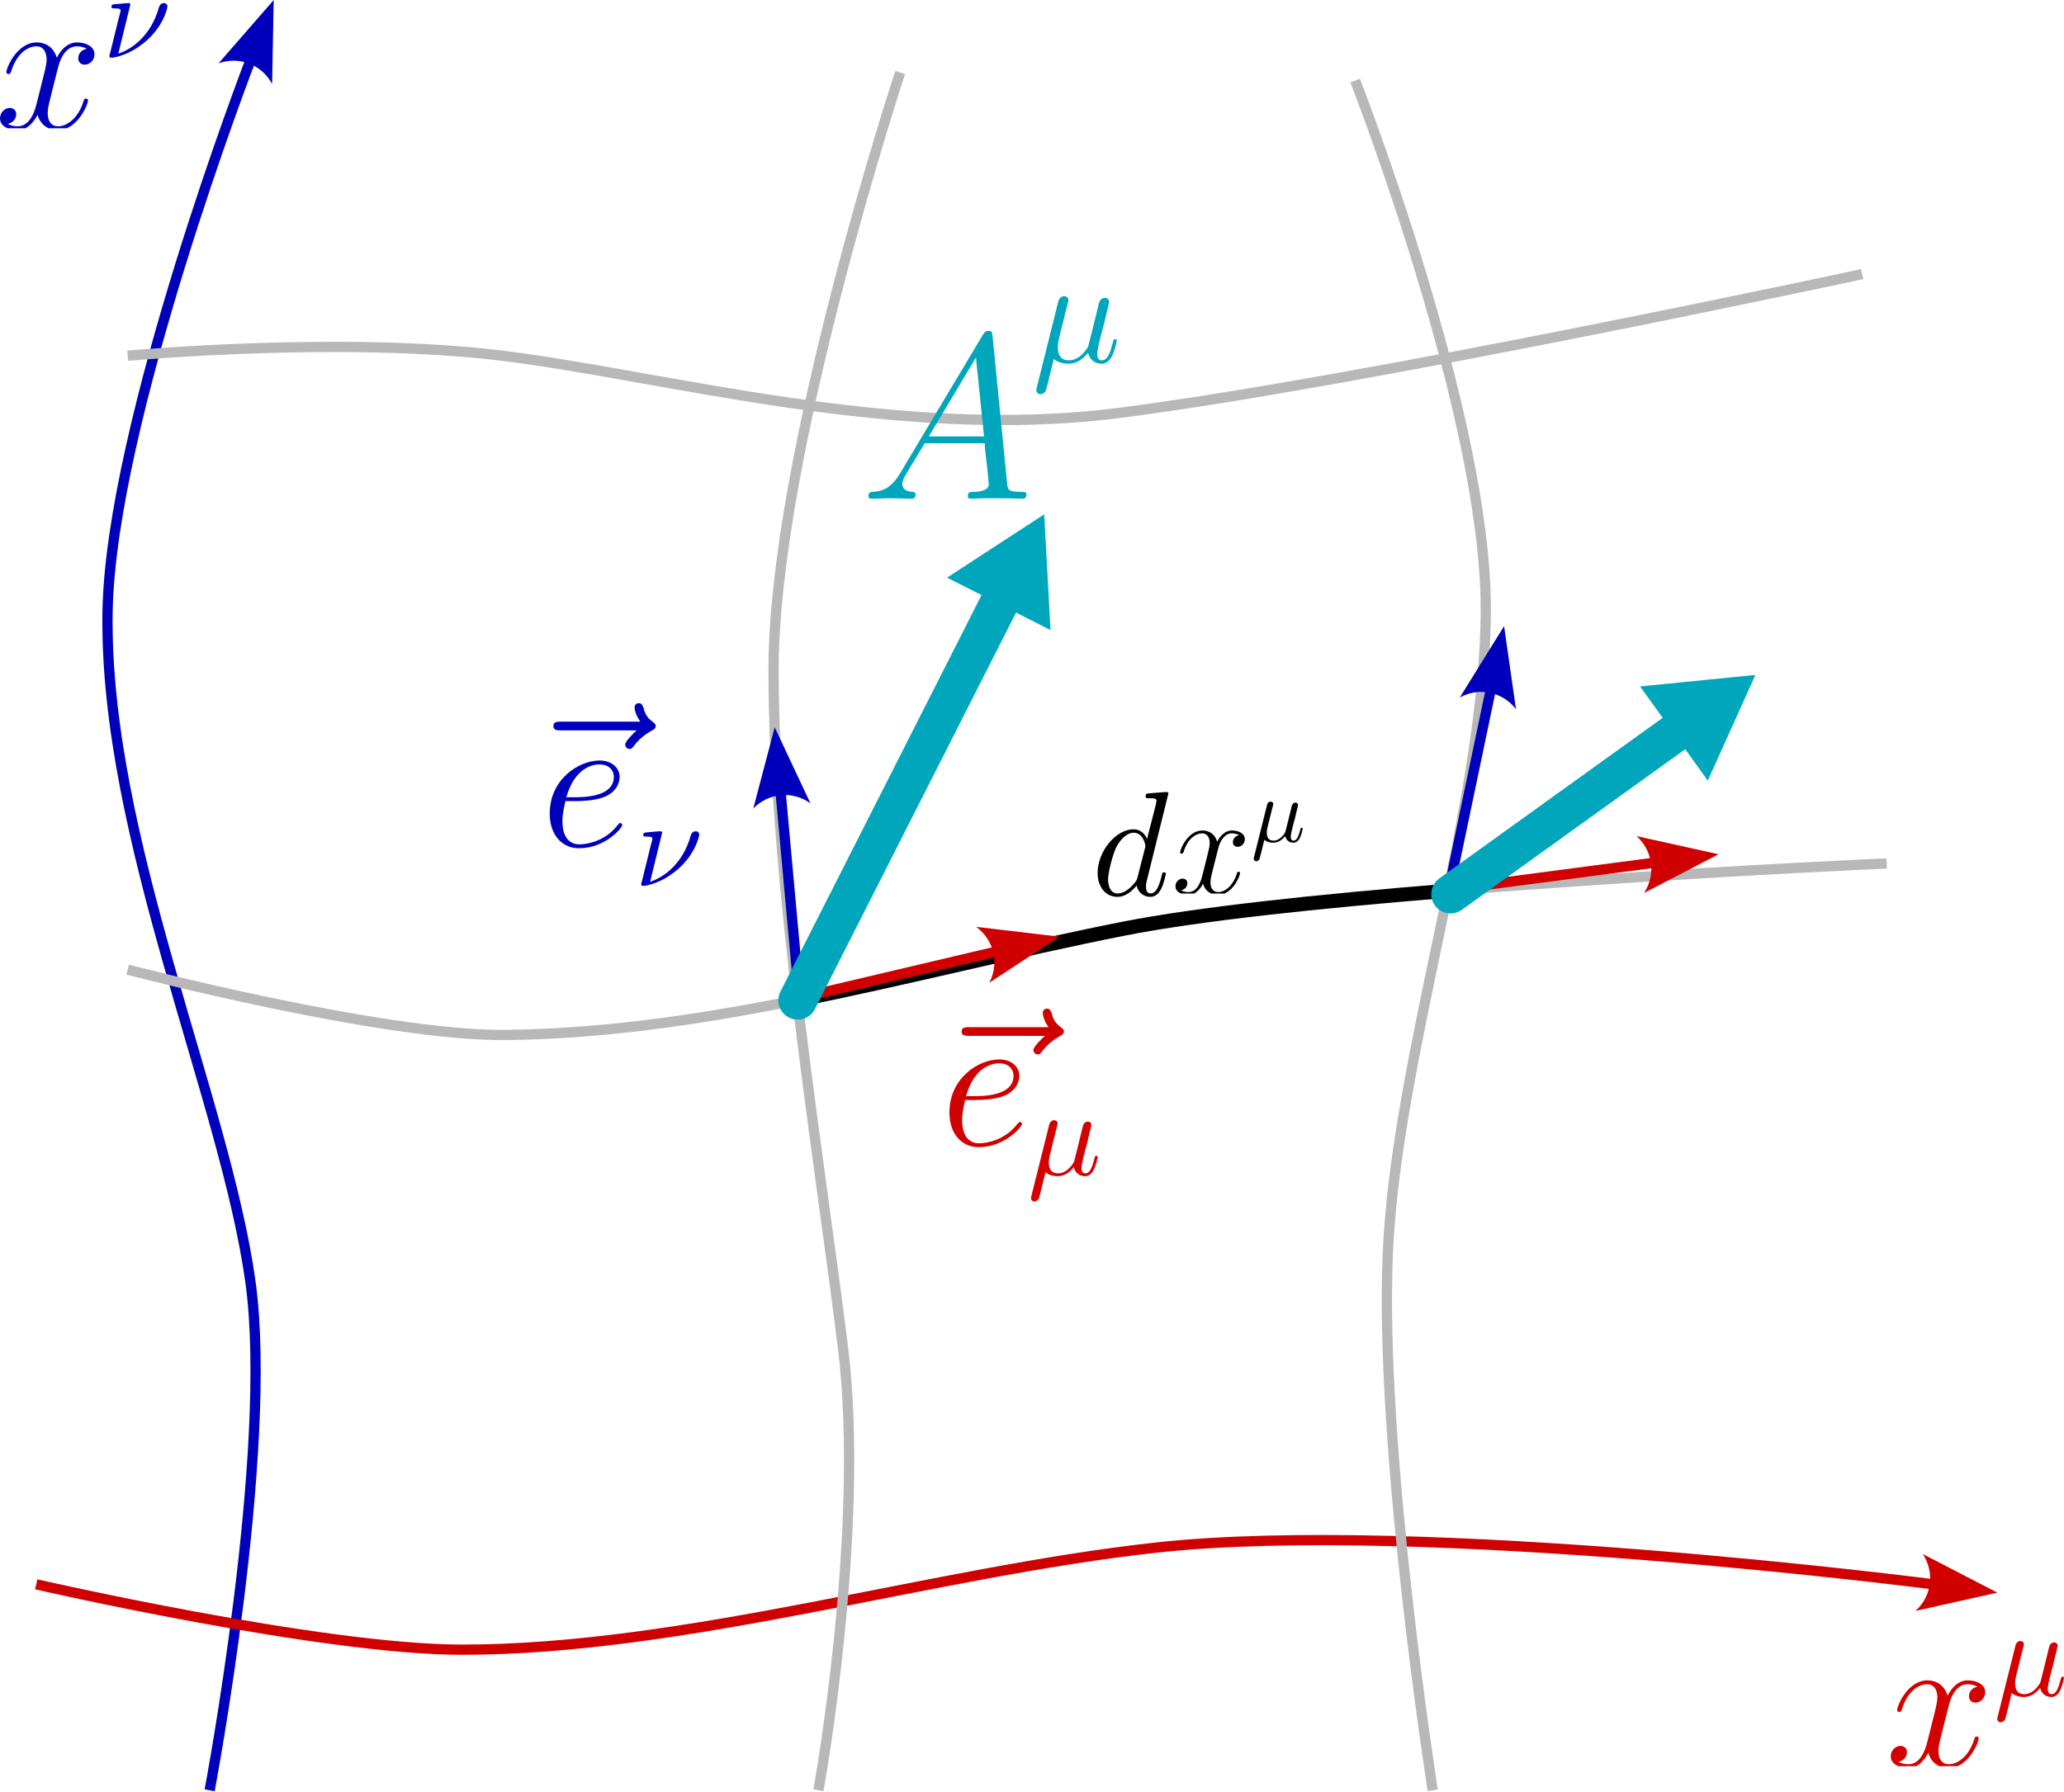
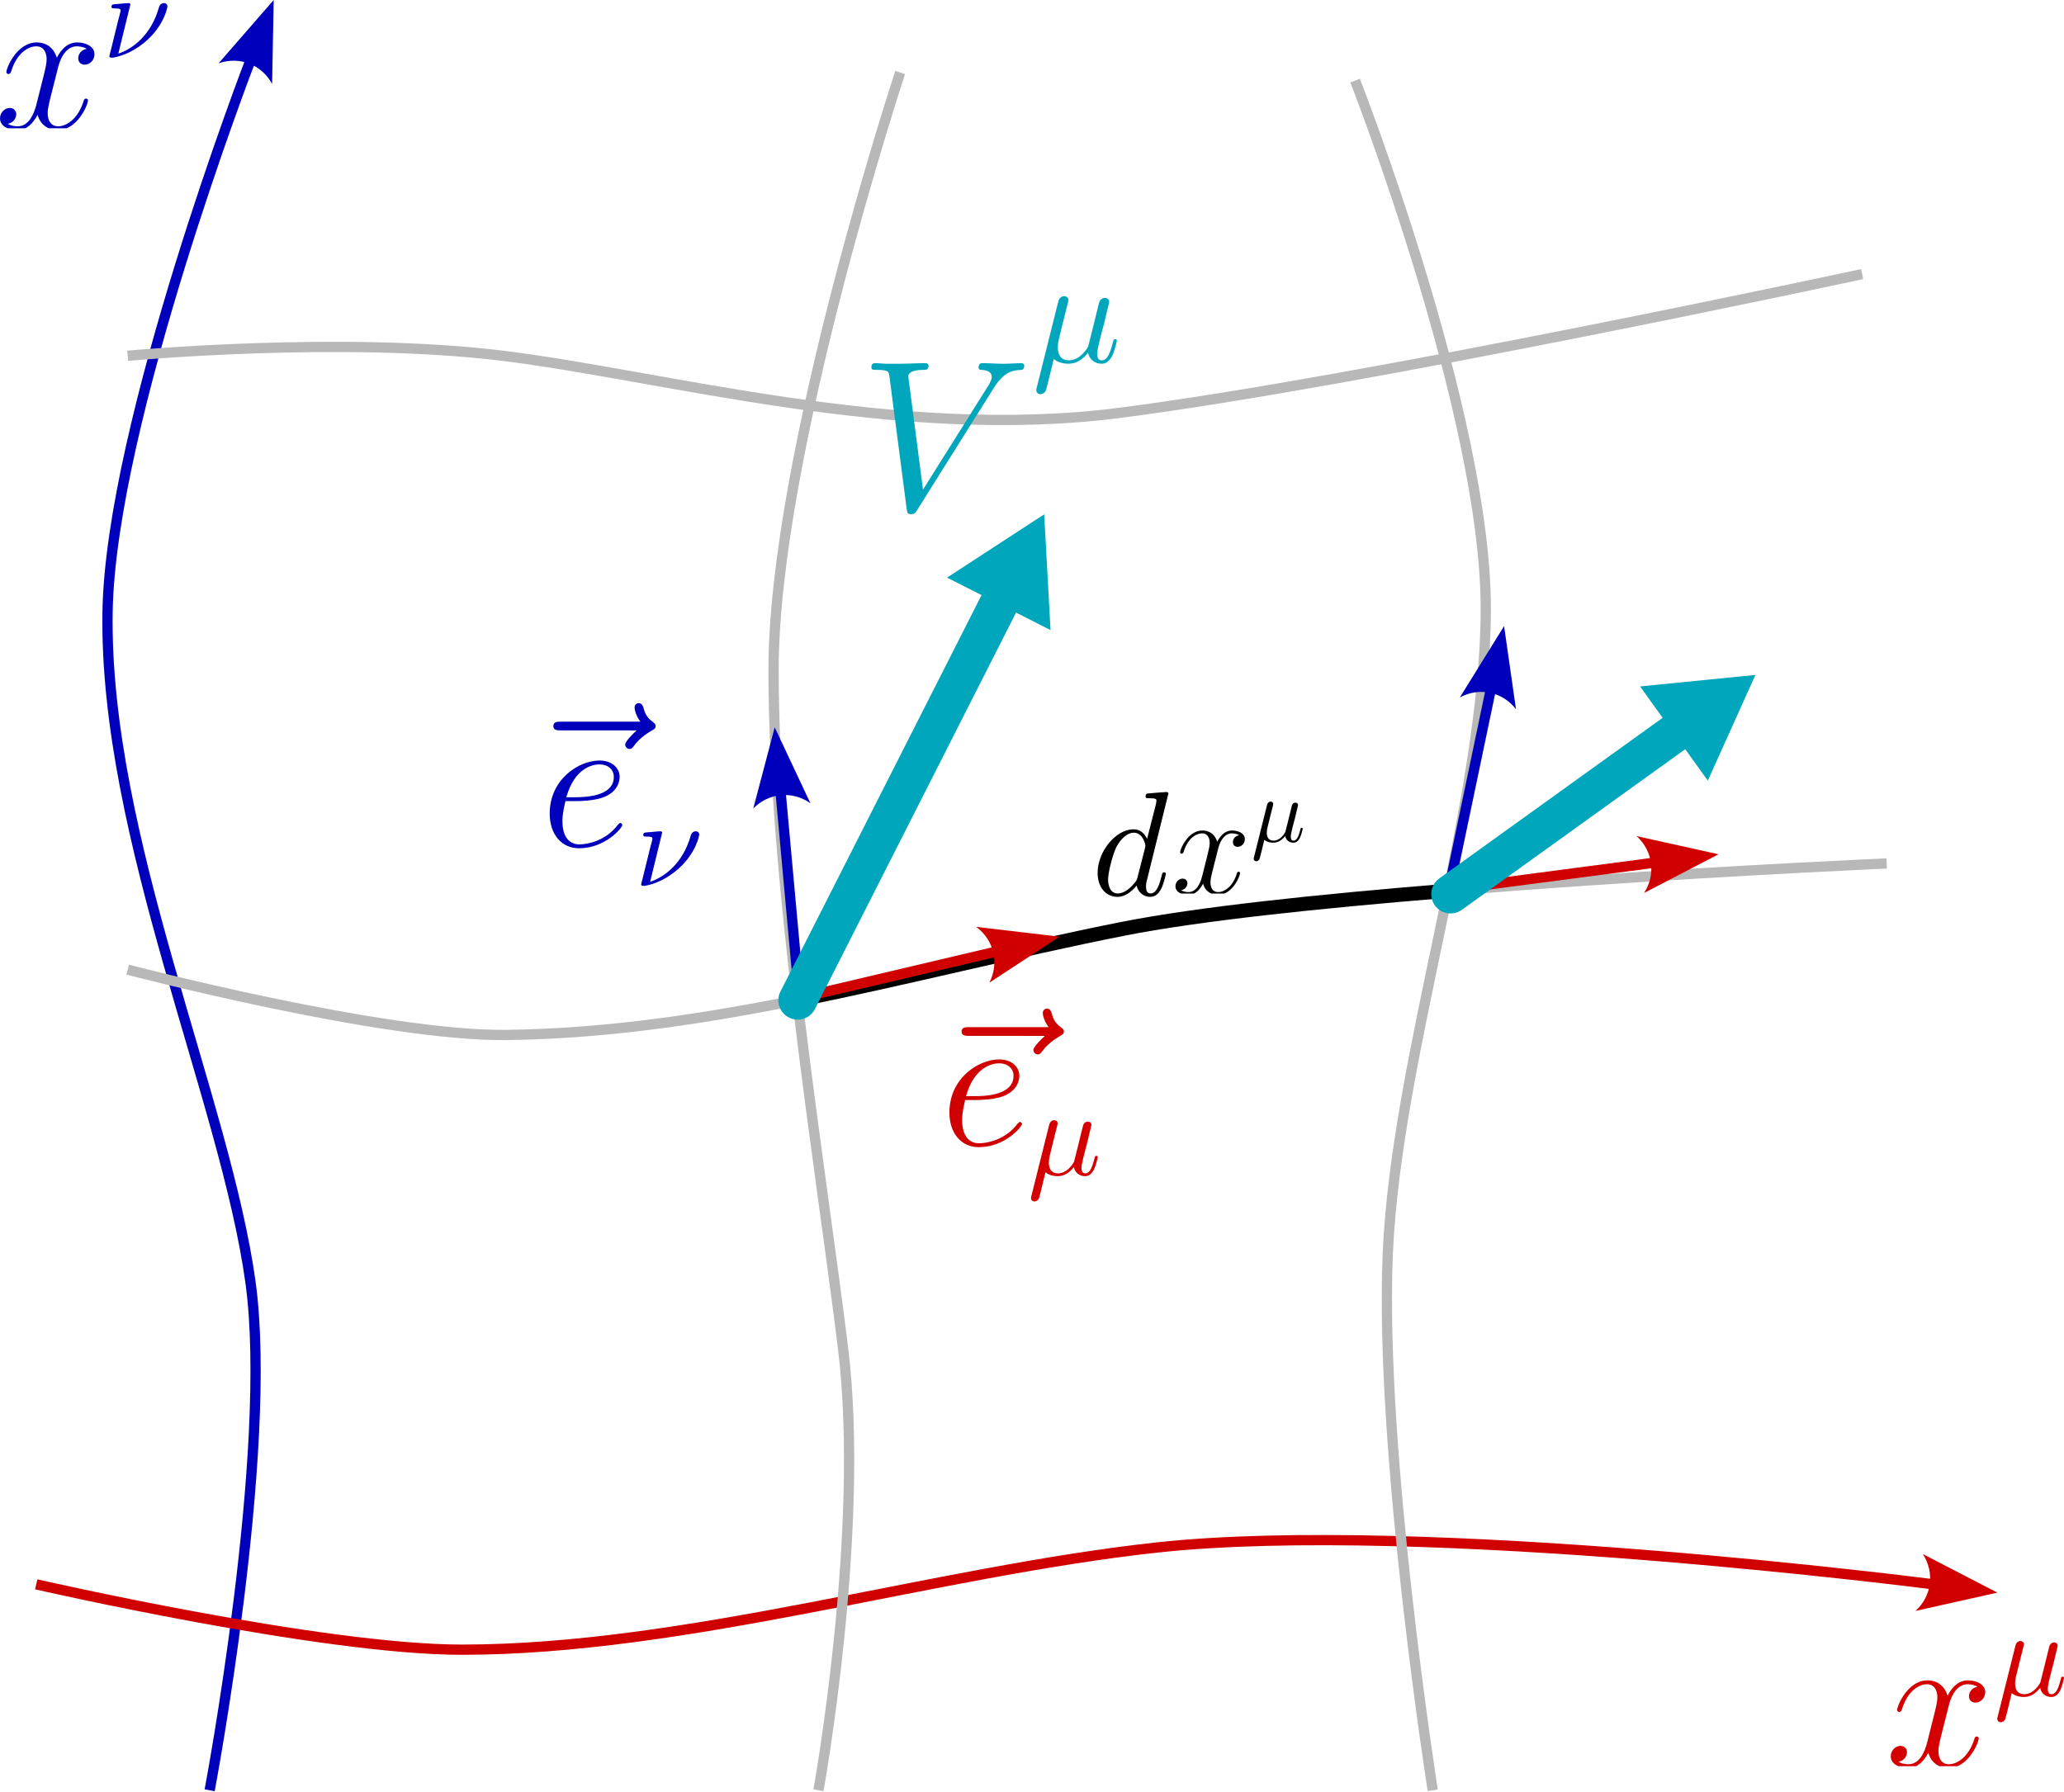
<svg xmlns="http://www.w3.org/2000/svg" width="53.369mm" height="46.326mm" viewBox="0 0 53.369 46.326" version="1.1" id="svg5">
  <defs id="defs2">
    <marker style="overflow:visible" id="TriangleStart" refX="0" refY="0" orient="auto-start-reverse" markerWidth="3" markerHeight="3" viewBox="0 0 5.324 6.155" preserveAspectRatio="xMidYMid">
      <path transform="scale(0.5)" style="fill:context-stroke;fill-rule:evenodd;stroke:context-stroke;stroke-width:1pt" d="M 5.77,0 -2.88,5 V -5 Z" id="path135" />
    </marker>
    <marker style="overflow:visible" id="marker1125" refX="0" refY="0" orient="auto-start-reverse" markerWidth="7.7" markerHeight="5.6" viewBox="0 0 7.7 5.6" preserveAspectRatio="xMidYMid">
      <path transform="scale(0.7)" d="M -2,-4 9,0 -2,4 c 2,-2.33 2,-5.66 0,-8 z" style="fill:context-stroke;fill-rule:evenodd;stroke:none" id="path1123" />
    </marker>
    <marker style="overflow:visible" id="Arrow2" refX="0" refY="0" orient="auto-start-reverse" markerWidth="7.7" markerHeight="5.6" viewBox="0 0 7.7 5.6" preserveAspectRatio="xMidYMid">
      <path transform="scale(0.7)" d="M -2,-4 9,0 -2,4 c 2,-2.33 2,-5.66 0,-8 z" style="fill:context-stroke;fill-rule:evenodd;stroke:none" id="arrow2L" />
    </marker>
    <clipPath id="clip-0">
      <path clip-rule="nonzero" d="m 0,3 h 9 v 7.945 H 0 Z m 0,0" id="path12" />
    </clipPath>
    <clipPath id="clipPath6845">
      <path clip-rule="nonzero" d="m 0,3 h 9 v 7.945 H 0 Z m 0,0" id="path6843" />
    </clipPath>
    <clipPath id="clipPath6974">
      <path clip-rule="nonzero" d="M 0,0 H 13 V 11.766 H 0 Z m 0,0" id="path6972" />
    </clipPath>
    <clipPath id="clipPath7123">
      <path clip-rule="nonzero" d="m 8,5 h 6.883 v 7.117 H 8 Z m 0,0" id="path7121" />
    </clipPath>
    <clipPath id="clipPath7290">
      <path clip-rule="nonzero" d="m 8,5 h 6 V 9.996 H 8 Z m 0,0" id="path7288" />
    </clipPath>
    <clipPath id="clipPath8295">
      <path clip-rule="nonzero" d="m 8,5 h 6 V 9.996 H 8 Z m 0,0" id="path8293" />
    </clipPath>
    <clipPath id="clipPath8502">
      <path clip-rule="nonzero" d="m 8,5 h 6 V 9.996 H 8 Z m 0,0" id="path8500" />
    </clipPath>
    <clipPath id="clipPath8947">
      <path clip-rule="nonzero" d="M 0,0 H 13 V 11.766 H 0 Z m 0,0" id="path8945" />
    </clipPath>
    <clipPath id="clipPath9202">
      <path clip-rule="nonzero" d="m 8,5 h 6.883 v 7.117 H 8 Z m 0,0" id="path9200" />
    </clipPath>
    <clipPath id="clipPath9477">
      <path clip-rule="nonzero" d="m 8,5 h 6 V 9.996 H 8 Z m 0,0" id="path9475" />
    </clipPath>
  </defs>
  <g id="layer1" transform="translate(-56.8061, -66.101)">
    <path style="fill:none;stroke:#0000bc;stroke-width:0.265;stroke-linecap:butt;stroke-linejoin:miter;stroke-dasharray:none;stroke-opacity:1;marker-end:url(#Arrow2)" d="m 62.227,112.402 c 0,0 1.659,-8.766 1.056,-13.14 -0.652,-4.732 -3.781,-11.514 -3.696,-17.318 0.071,-4.877 3.696,-14.285 3.696,-14.285" id="path188" />
    <path style="fill:none;stroke:#d10000;stroke-width:0.265px;stroke-linecap:butt;stroke-linejoin:miter;stroke-opacity:1;marker-end:url(#marker1125)" d="m 57.743,107.076 c 0,0 7.37,1.69 11.002,1.69 5.773,0 12.179,-2.006 17.952,-2.64 6.905,-0.758 20.1,0.95 20.1,0.95" id="path190" />
    <path style="fill:none;stroke:#b8b8b8;stroke-width:0.265px;stroke-linecap:butt;stroke-linejoin:miter;stroke-opacity:1" d="m 77.969,112.402 c 0,0 1.218,-6.722 0.634,-11.45 -0.584,-4.728 -1.795,-11.998 -1.795,-17.529 0,-5.531 3.274,-15.447 3.274,-15.447" id="path1171" />
    <path style="fill:none;stroke:#b8b8b8;stroke-width:0.265px;stroke-linecap:butt;stroke-linejoin:miter;stroke-opacity:1" d="m 93.852,112.402 c 0,0 -1.381,-8.78 -1.162,-13.879 0.219,-5.099 2.534,-11.646 2.534,-16.685 0,-5.038 -3.379,-13.652 -3.379,-13.652" id="path1179" />
    <path style="fill:none;stroke:#b8b8b8;stroke-width:0.265px;stroke-linecap:butt;stroke-linejoin:miter;stroke-opacity:1" d="m 105.59,88.432 c 0,0 -14.407,0.634 -19.738,1.69 -5.331,1.056 -10.519,2.678 -15.945,2.746 -3.211,0.04 -9.799,-1.69 -9.799,-1.69" id="path1931" />
    <path style="fill:none;stroke:#b8b8b8;stroke-width:0.265px;stroke-linecap:butt;stroke-linejoin:miter;stroke-opacity:1" d="m 104.956,73.19 c 0,0 -12.894,2.781 -19.21,3.59 -5.773,0.739 -11.771,-0.964 -15.945,-1.478 -4.174,-0.515 -9.693,0 -9.693,0" id="path1933" />
    <path style="fill:none;stroke:#000000;stroke-width:0.365;stroke-linecap:butt;stroke-linejoin:miter;stroke-opacity:1;stroke-dasharray:none" d="m 94.135,89.147 c -3.209,0.262 -6.346,0.59 -8.284,0.974 -2.834,0.561 -5.627,1.283 -8.437,1.845" id="path17730" />
    <path style="fill:none;stroke:#d10000;stroke-width:0.265;stroke-linecap:butt;stroke-linejoin:miter;stroke-dasharray:none;stroke-opacity:1;marker-end:url(#Arrow2)" d="m 77.327,91.947 5.251,-1.238" id="path4311" />
    <path style="fill:none;stroke:#0000bc;stroke-width:0.265;stroke-linecap:butt;stroke-linejoin:miter;stroke-dasharray:none;stroke-opacity:1;marker-end:url(#Arrow2)" d="m 77.478,91.947 -0.489,-5.373" id="path4993" />
    <path style="fill:none;stroke:#00a7bc;stroke-width:1;stroke-linecap:round;stroke-linejoin:miter;stroke-dasharray:none;stroke-opacity:1;marker-end:url(#TriangleStart)" d="M 77.432,91.971 83.023,80.947" id="path5143" />
    <path style="fill:none;stroke:#d10000;stroke-width:0.265;stroke-linecap:butt;stroke-linejoin:miter;stroke-dasharray:none;stroke-opacity:1;marker-end:url(#Arrow2)" d="m 94.26,89.112 5.327,-0.7" id="path5547" />
    <path style="fill:none;stroke:#0000bc;stroke-width:0.265;stroke-linecap:butt;stroke-linejoin:miter;stroke-dasharray:none;stroke-opacity:1;marker-end:url(#Arrow2)" d="M 94.222,89.339 95.355,83.928" id="path5549" />
    <path style="fill:none;stroke:#00a7bc;stroke-width:1;stroke-linecap:round;stroke-linejoin:miter;stroke-dasharray:none;stroke-opacity:1;marker-end:url(#TriangleStart)" d="m 94.314,89.225 6.477,-4.658" id="path5551" />
    <g id="g16962">
      <g clip-path="url(#clip-0)" id="g21" transform="matrix(0.2922766,0,0,0.2922766,105.5536,108.5803)" style="fill:#d40000">
        <g fill="#000000" fill-opacity="1" id="g19" style="fill:#d40000">
          <g id="use17" transform="translate(0,10.944)" style="fill:#d40000">
            <path d="m 8.156,-7.031 c -0.547,0.109 -0.75,0.516 -0.75,0.844 0,0.422 0.328,0.562 0.562,0.562 0.516,0 0.875,-0.453 0.875,-0.922 0,-0.719 -0.812,-1.047 -1.547,-1.047 -1.047,0 -1.625,1.031 -1.781,1.359 -0.406,-1.297 -1.469,-1.359 -1.781,-1.359 -1.75,0 -2.688,2.25 -2.688,2.641 0,0.062 0.078,0.156 0.188,0.156 0.141,0 0.172,-0.109 0.219,-0.172 C 2.031,-6.891 3.188,-7.25 3.688,-7.25 c 0.766,0 0.922,0.719 0.922,1.141 0,0.375 -0.094,0.766 -0.297,1.594 L 3.719,-2.156 c -0.25,1.031 -0.75,1.984 -1.672,1.984 -0.078,0 -0.516,0 -0.875,-0.219 0.625,-0.125 0.75,-0.641 0.75,-0.844 0,-0.344 -0.25,-0.562 -0.578,-0.562 -0.406,0 -0.859,0.375 -0.859,0.922 0,0.719 0.812,1.047 1.547,1.047 0.828,0 1.406,-0.656 1.781,-1.359 0.266,1.016 1.125,1.359 1.766,1.359 1.75,0 2.688,-2.25 2.688,-2.641 0,-0.078 -0.062,-0.156 -0.172,-0.156 -0.156,0 -0.172,0.094 -0.219,0.234 -0.469,1.516 -1.469,2.219 -2.25,2.219 -0.594,0 -0.922,-0.453 -0.922,-1.156 0,-0.375 0.062,-0.656 0.344,-1.781 l 0.594,-2.344 C 5.906,-6.484 6.484,-7.25 7.281,-7.25 c 0.031,0 0.516,0 0.875,0.219 z m 0,0" id="path31" style="fill:#d40000" />
          </g>
        </g>
      </g>
      <g fill="#000000" fill-opacity="1" id="g25" transform="matrix(0.2922766,0,0,0.2922766,105.5536,108.5803)" style="fill:#d40000">
        <g id="use23" transform="translate(9.579,4.697)" style="fill:#d40000">
          <path d="M 2.516,-3.828 C 2.578,-4.062 2.688,-4.469 2.688,-4.531 c 0,-0.188 -0.141,-0.297 -0.328,-0.297 -0.031,0 -0.328,0.016 -0.422,0.406 l -1.578,6.312 c -0.031,0.125 -0.031,0.156 -0.031,0.172 0,0.156 0.125,0.297 0.297,0.297 C 0.859,2.359 1,2.156 1.016,2.125 1.062,2.031 1.203,1.469 1.609,-0.219 1.969,0.078 2.453,0.125 2.672,0.125 3.438,0.125 3.859,-0.375 4.125,-0.672 4.219,-0.188 4.625,0.125 5.109,0.125 c 0.375,0 0.625,-0.25 0.797,-0.609 C 6.094,-0.875 6.234,-1.531 6.234,-1.562 c 0,-0.109 -0.094,-0.109 -0.125,-0.109 -0.109,0 -0.125,0.047 -0.156,0.203 -0.188,0.703 -0.375,1.344 -0.828,1.344 -0.297,0 -0.328,-0.281 -0.328,-0.5 0,-0.234 0.125,-0.75 0.219,-1.125 l 0.312,-1.188 C 5.359,-3.094 5.469,-3.516 5.5,-3.672 c 0.062,-0.25 0.172,-0.672 0.172,-0.734 0,-0.203 -0.156,-0.297 -0.312,-0.297 -0.062,0 -0.344,0.016 -0.438,0.391 l -0.5,2.031 c -0.141,0.547 -0.25,1 -0.281,1.109 C 4.125,-1.109 3.594,-0.125 2.719,-0.125 c -0.547,0 -0.812,-0.359 -0.812,-0.938 0,-0.328 0.078,-0.625 0.156,-0.938 z m 0,0" id="path35" style="fill:#d40000" />
        </g>
      </g>
    </g>
    <g transform="matrix(0.8285,0,0,0.8285,56.80606,66.18075)" id="g6882" style="fill:#0000bc;fill-opacity:1">
      <g clip-path="url(#clip-0)" id="g6874" transform="matrix(0.352778,0,0,0.352778,-0.170877,0.046258)" style="fill:#0000bc;fill-opacity:1">
        <g fill="#000000" fill-opacity="1" id="g6872" style="fill:#0000bc;fill-opacity:1">
          <g id="g6870" transform="translate(0,10.944)" style="fill:#0000bc;fill-opacity:1">
            <path d="m 8.156,-7.031 c -0.547,0.109 -0.75,0.516 -0.75,0.844 0,0.422 0.328,0.562 0.562,0.562 0.516,0 0.875,-0.453 0.875,-0.922 0,-0.719 -0.812,-1.047 -1.547,-1.047 -1.047,0 -1.625,1.031 -1.781,1.359 -0.406,-1.297 -1.469,-1.359 -1.781,-1.359 -1.75,0 -2.688,2.25 -2.688,2.641 0,0.062 0.078,0.156 0.188,0.156 0.141,0 0.172,-0.109 0.219,-0.172 C 2.031,-6.891 3.188,-7.25 3.688,-7.25 c 0.766,0 0.922,0.719 0.922,1.141 0,0.375 -0.094,0.766 -0.297,1.594 L 3.719,-2.156 c -0.25,1.031 -0.75,1.984 -1.672,1.984 -0.078,0 -0.516,0 -0.875,-0.219 0.625,-0.125 0.75,-0.641 0.75,-0.844 0,-0.344 -0.25,-0.562 -0.578,-0.562 -0.406,0 -0.859,0.375 -0.859,0.922 0,0.719 0.812,1.047 1.547,1.047 0.828,0 1.406,-0.656 1.781,-1.359 0.266,1.016 1.125,1.359 1.766,1.359 1.75,0 2.688,-2.25 2.688,-2.641 0,-0.078 -0.062,-0.156 -0.172,-0.156 -0.156,0 -0.172,0.094 -0.219,0.234 -0.469,1.516 -1.469,2.219 -2.25,2.219 -0.594,0 -0.922,-0.453 -0.922,-1.156 0,-0.375 0.062,-0.656 0.344,-1.781 l 0.594,-2.344 C 5.906,-6.484 6.484,-7.25 7.281,-7.25 c 0.031,0 0.516,0 0.875,0.219 z m 0,0" id="path6868" style="fill:#0000bc;fill-opacity:1" />
          </g>
        </g>
      </g>
      <g fill="#000000" fill-opacity="1" id="g6880" transform="matrix(0.352778,0,0,0.352778,-0.170877,0.046258)" style="fill:#0000bc;fill-opacity:1">
        <g id="g6878" transform="translate(9.579,4.697)" style="fill:#0000bc;fill-opacity:1">
          <path d="m 2.438,-4.703 c 0,-0.016 0,-0.125 -0.141,-0.125 -0.25,0 -1.047,0.094 -1.328,0.109 C 0.891,-4.703 0.766,-4.688 0.766,-4.5 c 0,0.141 0.094,0.141 0.266,0.141 0.516,0 0.547,0.078 0.547,0.188 0,0.078 -0.141,0.578 -0.219,0.875 L 0.703,-0.625 c -0.047,0.172 -0.125,0.469 -0.125,0.5 C 0.578,-0.016 0.688,0 0.75,0 h 0.156 c 0.766,-0.125 1.953,-0.562 3.078,-1.609 1.438,-1.328 1.734,-2.812 1.734,-2.922 0,-0.188 -0.141,-0.297 -0.312,-0.297 -0.094,0 -0.344,0.047 -0.438,0.375 -0.688,2.469 -2.344,3.688 -3.594,4.094 z m 0,0" id="path6876" style="fill:#0000bc;fill-opacity:1" />
        </g>
      </g>
    </g>
    <g id="g10461" style="fill:#00a7bc;fill-opacity:1" transform="translate(-34.7659,-23.46532)">
-       <g transform="translate(114.0285,98.1253)" id="g8799" style="fill:#00a7bc;fill-opacity:1">
-         <g fill="#000000" fill-opacity="1" id="g12" transform="matrix(0.352778,0,0,0.352778,-0.20395,0.187986)" style="fill:#00a7bc;fill-opacity:1">
-           <g id="use10" transform="translate(0,11.764)" style="fill:#00a7bc;fill-opacity:1">
-             <path d="M 2.922,-1.906 C 2.328,-0.891 1.734,-0.547 0.906,-0.5 0.719,-0.484 0.578,-0.484 0.578,-0.172 0.578,-0.062 0.672,0 0.797,0 1.109,0 1.875,-0.031 2.188,-0.031 2.688,-0.031 3.234,0 3.719,0 3.828,0 4.031,0 4.031,-0.328 4.031,-0.484 3.891,-0.5 3.781,-0.5 3.391,-0.531 3.062,-0.672 3.062,-1.078 c 0,-0.25 0.109,-0.438 0.328,-0.812 L 4.703,-4.062 H 9.094 c 0.016,0.156 0.016,0.297 0.031,0.453 0.047,0.438 0.266,2.234 0.266,2.562 C 9.391,-0.531 8.5,-0.5 8.234,-0.5 c -0.188,0 -0.375,0 -0.375,0.312 C 7.859,0 8,0 8.109,0 8.406,0 8.75,-0.031 9.047,-0.031 h 0.969 c 1.062,0 1.812,0.031 1.828,0.031 0.125,0 0.312,0 0.312,-0.328 C 12.156,-0.5 12,-0.5 11.75,-0.5 c -0.953,0 -0.969,-0.156 -1.016,-0.672 l -1.062,-10.75 c -0.031,-0.344 -0.094,-0.375 -0.281,-0.375 -0.172,0 -0.281,0.031 -0.438,0.297 z M 5,-4.562 l 3.453,-5.781 0.594,5.781 z m 0,0" id="path18" style="fill:#00a7bc;fill-opacity:1" />
-           </g>
-         </g>
-       </g>
+       <g transform="translate(114.0285,98.1253)" id="g8799" style="fill:#00a7bc;fill-opacity:1" />
      <g fill="#000000" fill-opacity="1" id="g9034" transform="matrix(0.352778,0,0,0.352778,113.7935,96.98293)" style="fill:#00a7bc;fill-opacity:1">
        <g id="g9032" transform="translate(12.636,5.517)" style="fill:#00a7bc;fill-opacity:1">
          <path d="M 2.516,-3.828 C 2.578,-4.062 2.688,-4.469 2.688,-4.531 c 0,-0.188 -0.141,-0.297 -0.328,-0.297 -0.031,0 -0.328,0.016 -0.422,0.406 l -1.578,6.312 c -0.031,0.125 -0.031,0.156 -0.031,0.172 0,0.156 0.125,0.297 0.297,0.297 C 0.859,2.359 1,2.156 1.016,2.125 1.062,2.031 1.203,1.469 1.609,-0.219 1.969,0.078 2.453,0.125 2.672,0.125 3.438,0.125 3.859,-0.375 4.125,-0.672 4.219,-0.188 4.625,0.125 5.109,0.125 c 0.375,0 0.625,-0.25 0.797,-0.609 C 6.094,-0.875 6.234,-1.531 6.234,-1.562 c 0,-0.109 -0.094,-0.109 -0.125,-0.109 -0.109,0 -0.125,0.047 -0.156,0.203 -0.188,0.703 -0.375,1.344 -0.828,1.344 -0.297,0 -0.328,-0.281 -0.328,-0.5 0,-0.234 0.125,-0.75 0.219,-1.125 l 0.312,-1.188 C 5.359,-3.094 5.469,-3.516 5.5,-3.672 c 0.062,-0.25 0.172,-0.672 0.172,-0.734 0,-0.203 -0.156,-0.297 -0.312,-0.297 -0.062,0 -0.344,0.016 -0.438,0.391 l -0.5,2.031 c -0.141,0.547 -0.25,1 -0.281,1.109 C 4.125,-1.109 3.594,-0.125 2.719,-0.125 c -0.547,0 -0.812,-0.359 -0.812,-0.938 0,-0.328 0.078,-0.625 0.156,-0.938 z m 0,0" id="path9030" style="fill:#00a7bc;fill-opacity:1" />
        </g>
      </g>
    </g>
    <g id="g27646" transform="translate(-0.9061172,2.08407)">
      <g id="g10417">
        <g id="g10339" transform="translate(-7.426068,-8.467529)">
          <g id="g10288" transform="matrix(0.2922766,0,0,0.2922766,81.54709,95.39437)" style="fill:#0000bc;fill-opacity:1">
            <path d="m 2.438,-4.703 c 0,-0.016 0,-0.125 -0.141,-0.125 -0.25,0 -1.047,0.094 -1.328,0.109 C 0.891,-4.703 0.766,-4.688 0.766,-4.5 c 0,0.141 0.094,0.141 0.266,0.141 0.516,0 0.547,0.078 0.547,0.188 0,0.078 -0.141,0.578 -0.219,0.875 L 0.703,-0.625 c -0.047,0.172 -0.125,0.469 -0.125,0.5 C 0.578,-0.016 0.688,0 0.75,0 h 0.156 c 0.766,-0.125 1.953,-0.562 3.078,-1.609 1.438,-1.328 1.734,-2.812 1.734,-2.922 0,-0.188 -0.141,-0.297 -0.312,-0.297 -0.094,0 -0.344,0.047 -0.438,0.375 -0.688,2.469 -2.344,3.688 -3.594,4.094 z m 0,0" id="path10286" style="fill:#0000bc;fill-opacity:1" />
          </g>
          <g transform="matrix(0.8285,0,0,0.8285,107.4076,84.65304)" id="g10284" style="fill:#0000bc;fill-opacity:1;stroke:none;stroke-opacity:1">
            <g fill="#000000" fill-opacity="1" id="g10282" transform="matrix(0.352778,0,0,0.352778,-34.13879,9.116652)" style="fill:#0000bc;fill-opacity:1;stroke:none;stroke-opacity:1">
              <g id="g10280" transform="translate(0,7.412)" style="fill:#0000bc;fill-opacity:1;stroke:none;stroke-opacity:1">
                <path d="m 3.078,-4 c 0.469,0 1.641,-0.031 2.469,-0.344 1.312,-0.5 1.422,-1.5 1.422,-1.797 0,-0.766 -0.656,-1.453 -1.781,-1.453 -1.812,0 -4.406,1.641 -4.406,4.703 0,1.812 1.031,3.062 2.594,3.062 2.344,0 3.828,-1.828 3.828,-2.047 0,-0.109 -0.109,-0.188 -0.172,-0.188 -0.062,0 -0.078,0.016 -0.234,0.172 -1.094,1.453 -2.734,1.719 -3.391,1.719 -0.984,0 -1.5,-0.781 -1.5,-2.047 0,-0.25 0,-0.672 0.266,-1.781 z M 2.25,-4.344 C 3,-6.984 4.625,-7.25 5.188,-7.25 c 0.75,0 1.266,0.453 1.266,1.109 0,1.797 -2.75,1.797 -3.469,1.797 z m 0,0" id="path10278" style="fill:#0000bc;fill-opacity:1;stroke:none;stroke-opacity:1" />
              </g>
            </g>
          </g>
        </g>
      </g>
      <g fill="#000000" fill-opacity="1" id="g25112" transform="matrix(0.352778,0,0,0.352778,71.16849,82.20541)" style="fill:#0000bc;fill-opacity:1">
        <g id="g25110" transform="translate(-0.695,12.271)" style="fill:#0000bc;fill-opacity:1">
          <path d="M 9.219,-10.281 C 9,-10.094 8.375,-9.484 8.375,-9.25 c 0,0.172 0.141,0.328 0.328,0.328 0.141,0 0.219,-0.094 0.344,-0.266 0.406,-0.531 0.875,-0.844 1.266,-1.078 0.172,-0.094 0.297,-0.156 0.297,-0.344 0,-0.156 -0.141,-0.234 -0.25,-0.328 -0.469,-0.328 -0.594,-0.781 -0.641,-1 -0.062,-0.141 -0.109,-0.344 -0.359,-0.344 -0.094,0 -0.297,0.078 -0.297,0.328 0,0.156 0.094,0.578 0.422,1.031 h -5.781 c -0.297,0 -0.594,0 -0.594,0.328 0,0.312 0.312,0.312 0.594,0.312 z m 0,0" id="path25108" style="fill:#0000bc;fill-opacity:1" />
        </g>
      </g>
    </g>
    <g id="g27633" transform="translate(-2.75963,2.405337)">
      <g id="g10427" transform="translate(-2.116667,-1.058333)">
        <g id="g10327">
          <g fill="#000000" fill-opacity="1" id="g10276" transform="matrix(0.2922766,0,0,0.2922766,85.44521,93.76366)" style="fill:#d40000">
            <g id="g10274" transform="translate(9.579,4.697)" style="fill:#d40000">
              <path d="M 2.516,-3.828 C 2.578,-4.062 2.688,-4.469 2.688,-4.531 c 0,-0.188 -0.141,-0.297 -0.328,-0.297 -0.031,0 -0.328,0.016 -0.422,0.406 l -1.578,6.312 c -0.031,0.125 -0.031,0.156 -0.031,0.172 0,0.156 0.125,0.297 0.297,0.297 C 0.859,2.359 1,2.156 1.016,2.125 1.062,2.031 1.203,1.469 1.609,-0.219 1.969,0.078 2.453,0.125 2.672,0.125 3.438,0.125 3.859,-0.375 4.125,-0.672 4.219,-0.188 4.625,0.125 5.109,0.125 c 0.375,0 0.625,-0.25 0.797,-0.609 C 6.094,-0.875 6.234,-1.531 6.234,-1.562 c 0,-0.109 -0.094,-0.109 -0.125,-0.109 -0.109,0 -0.125,0.047 -0.156,0.203 -0.188,0.703 -0.375,1.344 -0.828,1.344 -0.297,0 -0.328,-0.281 -0.328,-0.5 0,-0.234 0.125,-0.75 0.219,-1.125 l 0.312,-1.188 C 5.359,-3.094 5.469,-3.516 5.5,-3.672 c 0.062,-0.25 0.172,-0.672 0.172,-0.734 0,-0.203 -0.156,-0.297 -0.312,-0.297 -0.062,0 -0.344,0.016 -0.438,0.391 l -0.5,2.031 c -0.141,0.547 -0.25,1 -0.281,1.109 C 4.125,-1.109 3.594,-0.125 2.719,-0.125 c -0.547,0 -0.812,-0.359 -0.812,-0.938 0,-0.328 0.078,-0.625 0.156,-0.938 z m 0,0" id="path10272" style="fill:#d40000" />
            </g>
          </g>
          <g transform="matrix(0.8285,0,0,0.8285,114.2868,84.65304)" id="g7174" style="fill:#d10000;fill-opacity:1">
            <g fill="#000000" fill-opacity="1" id="g7166" transform="matrix(0.352778,0,0,0.352778,-34.13879,9.116652)" style="fill:#d10000;fill-opacity:1">
              <g id="g7164" transform="translate(0,7.412)" style="fill:#d10000;fill-opacity:1">
                <path d="m 3.078,-4 c 0.469,0 1.641,-0.031 2.469,-0.344 1.312,-0.5 1.422,-1.5 1.422,-1.797 0,-0.766 -0.656,-1.453 -1.781,-1.453 -1.812,0 -4.406,1.641 -4.406,4.703 0,1.812 1.031,3.062 2.594,3.062 2.344,0 3.828,-1.828 3.828,-2.047 0,-0.109 -0.109,-0.188 -0.172,-0.188 -0.062,0 -0.078,0.016 -0.234,0.172 -1.094,1.453 -2.734,1.719 -3.391,1.719 -0.984,0 -1.5,-0.781 -1.5,-2.047 0,-0.25 0,-0.672 0.266,-1.781 z M 2.25,-4.344 C 3,-6.984 4.625,-7.25 5.188,-7.25 c 0.75,0 1.266,0.453 1.266,1.109 0,1.797 -2.75,1.797 -3.469,1.797 z m 0,0" id="path7162" style="fill:#d10000;fill-opacity:1" />
              </g>
            </g>
          </g>
        </g>
      </g>
      <g fill="#000000" fill-opacity="1" id="g27550" transform="matrix(0.352778,0,0,0.352778,83.57713,89.78434)" style="fill:#d10000;fill-opacity:1">
        <g id="g27548" transform="translate(-0.695,12.271)" style="fill:#d10000;fill-opacity:1">
          <path d="M 9.219,-10.281 C 9,-10.094 8.375,-9.484 8.375,-9.25 c 0,0.172 0.141,0.328 0.328,0.328 0.141,0 0.219,-0.094 0.344,-0.266 0.406,-0.531 0.875,-0.844 1.266,-1.078 0.172,-0.094 0.297,-0.156 0.297,-0.344 0,-0.156 -0.141,-0.234 -0.25,-0.328 -0.469,-0.328 -0.594,-0.781 -0.641,-1 -0.062,-0.141 -0.109,-0.344 -0.359,-0.344 -0.094,0 -0.297,0.078 -0.297,0.328 0,0.156 0.094,0.578 0.422,1.031 h -5.781 c -0.297,0 -0.594,0 -0.594,0.328 0,0.312 0.312,0.312 0.594,0.312 z m 0,0" id="path27546" style="fill:#d10000;fill-opacity:1" />
        </g>
      </g>
    </g>
    <g id="g17710" transform="translate(1.058333)">
      <g id="g16996" transform="matrix(0.7344869,0,0,0.7344869,8.509714,7.109481)" style="fill:#000000;fill-opacity:1">
        <g clip-path="url(#clip-0)" id="g16988" transform="matrix(0.2922766,0,0,0.2922766,105.5536,108.5803)" style="fill:#000000;fill-opacity:1">
          <g fill="#000000" fill-opacity="1" id="g16986" style="fill:#000000;fill-opacity:1">
            <g id="g16984" transform="translate(0,10.944)" style="fill:#000000;fill-opacity:1">
              <path d="m 8.156,-7.031 c -0.547,0.109 -0.75,0.516 -0.75,0.844 0,0.422 0.328,0.562 0.562,0.562 0.516,0 0.875,-0.453 0.875,-0.922 0,-0.719 -0.812,-1.047 -1.547,-1.047 -1.047,0 -1.625,1.031 -1.781,1.359 -0.406,-1.297 -1.469,-1.359 -1.781,-1.359 -1.75,0 -2.688,2.25 -2.688,2.641 0,0.062 0.078,0.156 0.188,0.156 0.141,0 0.172,-0.109 0.219,-0.172 C 2.031,-6.891 3.188,-7.25 3.688,-7.25 c 0.766,0 0.922,0.719 0.922,1.141 0,0.375 -0.094,0.766 -0.297,1.594 L 3.719,-2.156 c -0.25,1.031 -0.75,1.984 -1.672,1.984 -0.078,0 -0.516,0 -0.875,-0.219 0.625,-0.125 0.75,-0.641 0.75,-0.844 0,-0.344 -0.25,-0.562 -0.578,-0.562 -0.406,0 -0.859,0.375 -0.859,0.922 0,0.719 0.812,1.047 1.547,1.047 0.828,0 1.406,-0.656 1.781,-1.359 0.266,1.016 1.125,1.359 1.766,1.359 1.75,0 2.688,-2.25 2.688,-2.641 0,-0.078 -0.062,-0.156 -0.172,-0.156 -0.156,0 -0.172,0.094 -0.219,0.234 -0.469,1.516 -1.469,2.219 -2.25,2.219 -0.594,0 -0.922,-0.453 -0.922,-1.156 0,-0.375 0.062,-0.656 0.344,-1.781 l 0.594,-2.344 C 5.906,-6.484 6.484,-7.25 7.281,-7.25 c 0.031,0 0.516,0 0.875,0.219 z m 0,0" id="path16982" style="fill:#000000;fill-opacity:1" />
            </g>
          </g>
        </g>
        <g fill="#000000" fill-opacity="1" id="g16994" transform="matrix(0.2922766,0,0,0.2922766,105.5536,108.5803)" style="fill:#000000;fill-opacity:1">
          <g id="g16992" transform="translate(9.579,4.697)" style="fill:#000000;fill-opacity:1">
            <path d="M 2.516,-3.828 C 2.578,-4.062 2.688,-4.469 2.688,-4.531 c 0,-0.188 -0.141,-0.297 -0.328,-0.297 -0.031,0 -0.328,0.016 -0.422,0.406 l -1.578,6.312 c -0.031,0.125 -0.031,0.156 -0.031,0.172 0,0.156 0.125,0.297 0.297,0.297 C 0.859,2.359 1,2.156 1.016,2.125 1.062,2.031 1.203,1.469 1.609,-0.219 1.969,0.078 2.453,0.125 2.672,0.125 3.438,0.125 3.859,-0.375 4.125,-0.672 4.219,-0.188 4.625,0.125 5.109,0.125 c 0.375,0 0.625,-0.25 0.797,-0.609 C 6.094,-0.875 6.234,-1.531 6.234,-1.562 c 0,-0.109 -0.094,-0.109 -0.125,-0.109 -0.109,0 -0.125,0.047 -0.156,0.203 -0.188,0.703 -0.375,1.344 -0.828,1.344 -0.297,0 -0.328,-0.281 -0.328,-0.5 0,-0.234 0.125,-0.75 0.219,-1.125 l 0.312,-1.188 C 5.359,-3.094 5.469,-3.516 5.5,-3.672 c 0.062,-0.25 0.172,-0.672 0.172,-0.734 0,-0.203 -0.156,-0.297 -0.312,-0.297 -0.062,0 -0.344,0.016 -0.438,0.391 l -0.5,2.031 c -0.141,0.547 -0.25,1 -0.281,1.109 C 4.125,-1.109 3.594,-0.125 2.719,-0.125 c -0.547,0 -0.812,-0.359 -0.812,-0.938 0,-0.328 0.078,-0.625 0.156,-0.938 z m 0,0" id="path16990" style="fill:#000000;fill-opacity:1" />
          </g>
        </g>
      </g>
      <g transform="translate(84.12924,86.58411)" id="g17220">
        <g fill="#000000" fill-opacity="1" id="g17218" transform="matrix(0.352778,0,0,0.352778,-0.15434,-0.00476257)">
          <g id="g17216" transform="translate(0,7.576)">
            <path d="m 5.625,-7.453 c 0,0 0,-0.109 -0.141,-0.109 -0.156,0 -1.203,0.094 -1.391,0.109 -0.078,0.016 -0.141,0.062 -0.141,0.219 0,0.125 0.094,0.125 0.25,0.125 0.531,0 0.547,0.078 0.547,0.188 L 4.719,-6.703 4.062,-4.125 c -0.188,-0.406 -0.5,-0.703 -1,-0.703 -1.281,0 -2.625,1.609 -2.625,3.203 0,1.031 0.594,1.75 1.453,1.75 0.219,0 0.766,-0.047 1.406,-0.828 0.094,0.469 0.484,0.828 1,0.828 0.375,0 0.625,-0.25 0.812,-0.609 C 5.297,-0.875 5.438,-1.531 5.438,-1.562 5.438,-1.672 5.328,-1.672 5.297,-1.672 5.188,-1.672 5.188,-1.625 5.141,-1.469 4.969,-0.766 4.766,-0.125 4.312,-0.125 c -0.281,0 -0.328,-0.281 -0.328,-0.5 0,-0.266 0.031,-0.328 0.078,-0.516 z m -2.266,6.156 c -0.062,0.203 -0.062,0.219 -0.219,0.406 C 2.656,-0.297 2.219,-0.125 1.906,-0.125 c -0.547,0 -0.703,-0.594 -0.703,-1.016 0,-0.547 0.359,-1.891 0.609,-2.391 0.344,-0.641 0.828,-1.047 1.266,-1.047 0.703,0 0.859,0.891 0.859,0.953 0,0.062 -0.016,0.141 -0.031,0.188 z m 0,0" id="path17214" />
          </g>
        </g>
      </g>
    </g>
+     <g transform="matrix(1.440278,0,0,1.440278,79.33823,75.49325)" id="g605" style="fill:#00a7bc;fill-opacity:1">
+       <g fill="#000000" fill-opacity="1" id="g603" transform="matrix(0.352778,0,0,0.352778,-0.214974,-6.6143e-4)" style="fill:#00a7bc;fill-opacity:1">
+         <g id="g601" transform="translate(0,7.455)" style="fill:#00a7bc;fill-opacity:1">
+           <path d="M 6.844,-6.203 C 7.391,-7.062 7.844,-7.094 8.25,-7.109 8.375,-7.125 8.391,-7.312 8.391,-7.312 c 0,-0.094 -0.062,-0.141 -0.141,-0.141 -0.281,0 -0.609,0.031 -0.906,0.031 -0.359,0 -0.719,-0.031 -1.078,-0.031 -0.062,0 -0.203,0 -0.203,0.219 0,0.109 0.094,0.125 0.172,0.125 0.297,0.016 0.5,0.125 0.5,0.359 0,0.156 -0.156,0.406 -0.156,0.406 l -3.344,5.328 -0.75,-5.766 c 0,-0.188 0.25,-0.328 0.75,-0.328 0.156,0 0.281,0 0.281,-0.219 0,-0.094 -0.094,-0.125 -0.156,-0.125 -0.438,0 -0.906,0.031 -1.359,0.031 -0.188,0 -0.391,0 -0.594,0 -0.203,0 -0.406,-0.031 -0.594,-0.031 -0.078,0 -0.203,0 -0.203,0.219 0,0.125 0.094,0.125 0.281,0.125 0.609,0 0.609,0.094 0.641,0.375 l 0.875,6.719 c 0.031,0.219 0.062,0.25 0.219,0.25 0.172,0 0.203,-0.047 0.297,-0.188 z m 0,0" id="path599" style="fill:#00a7bc;fill-opacity:1" />
+         </g>
+       </g>
+     </g>
  </g>
</svg>
